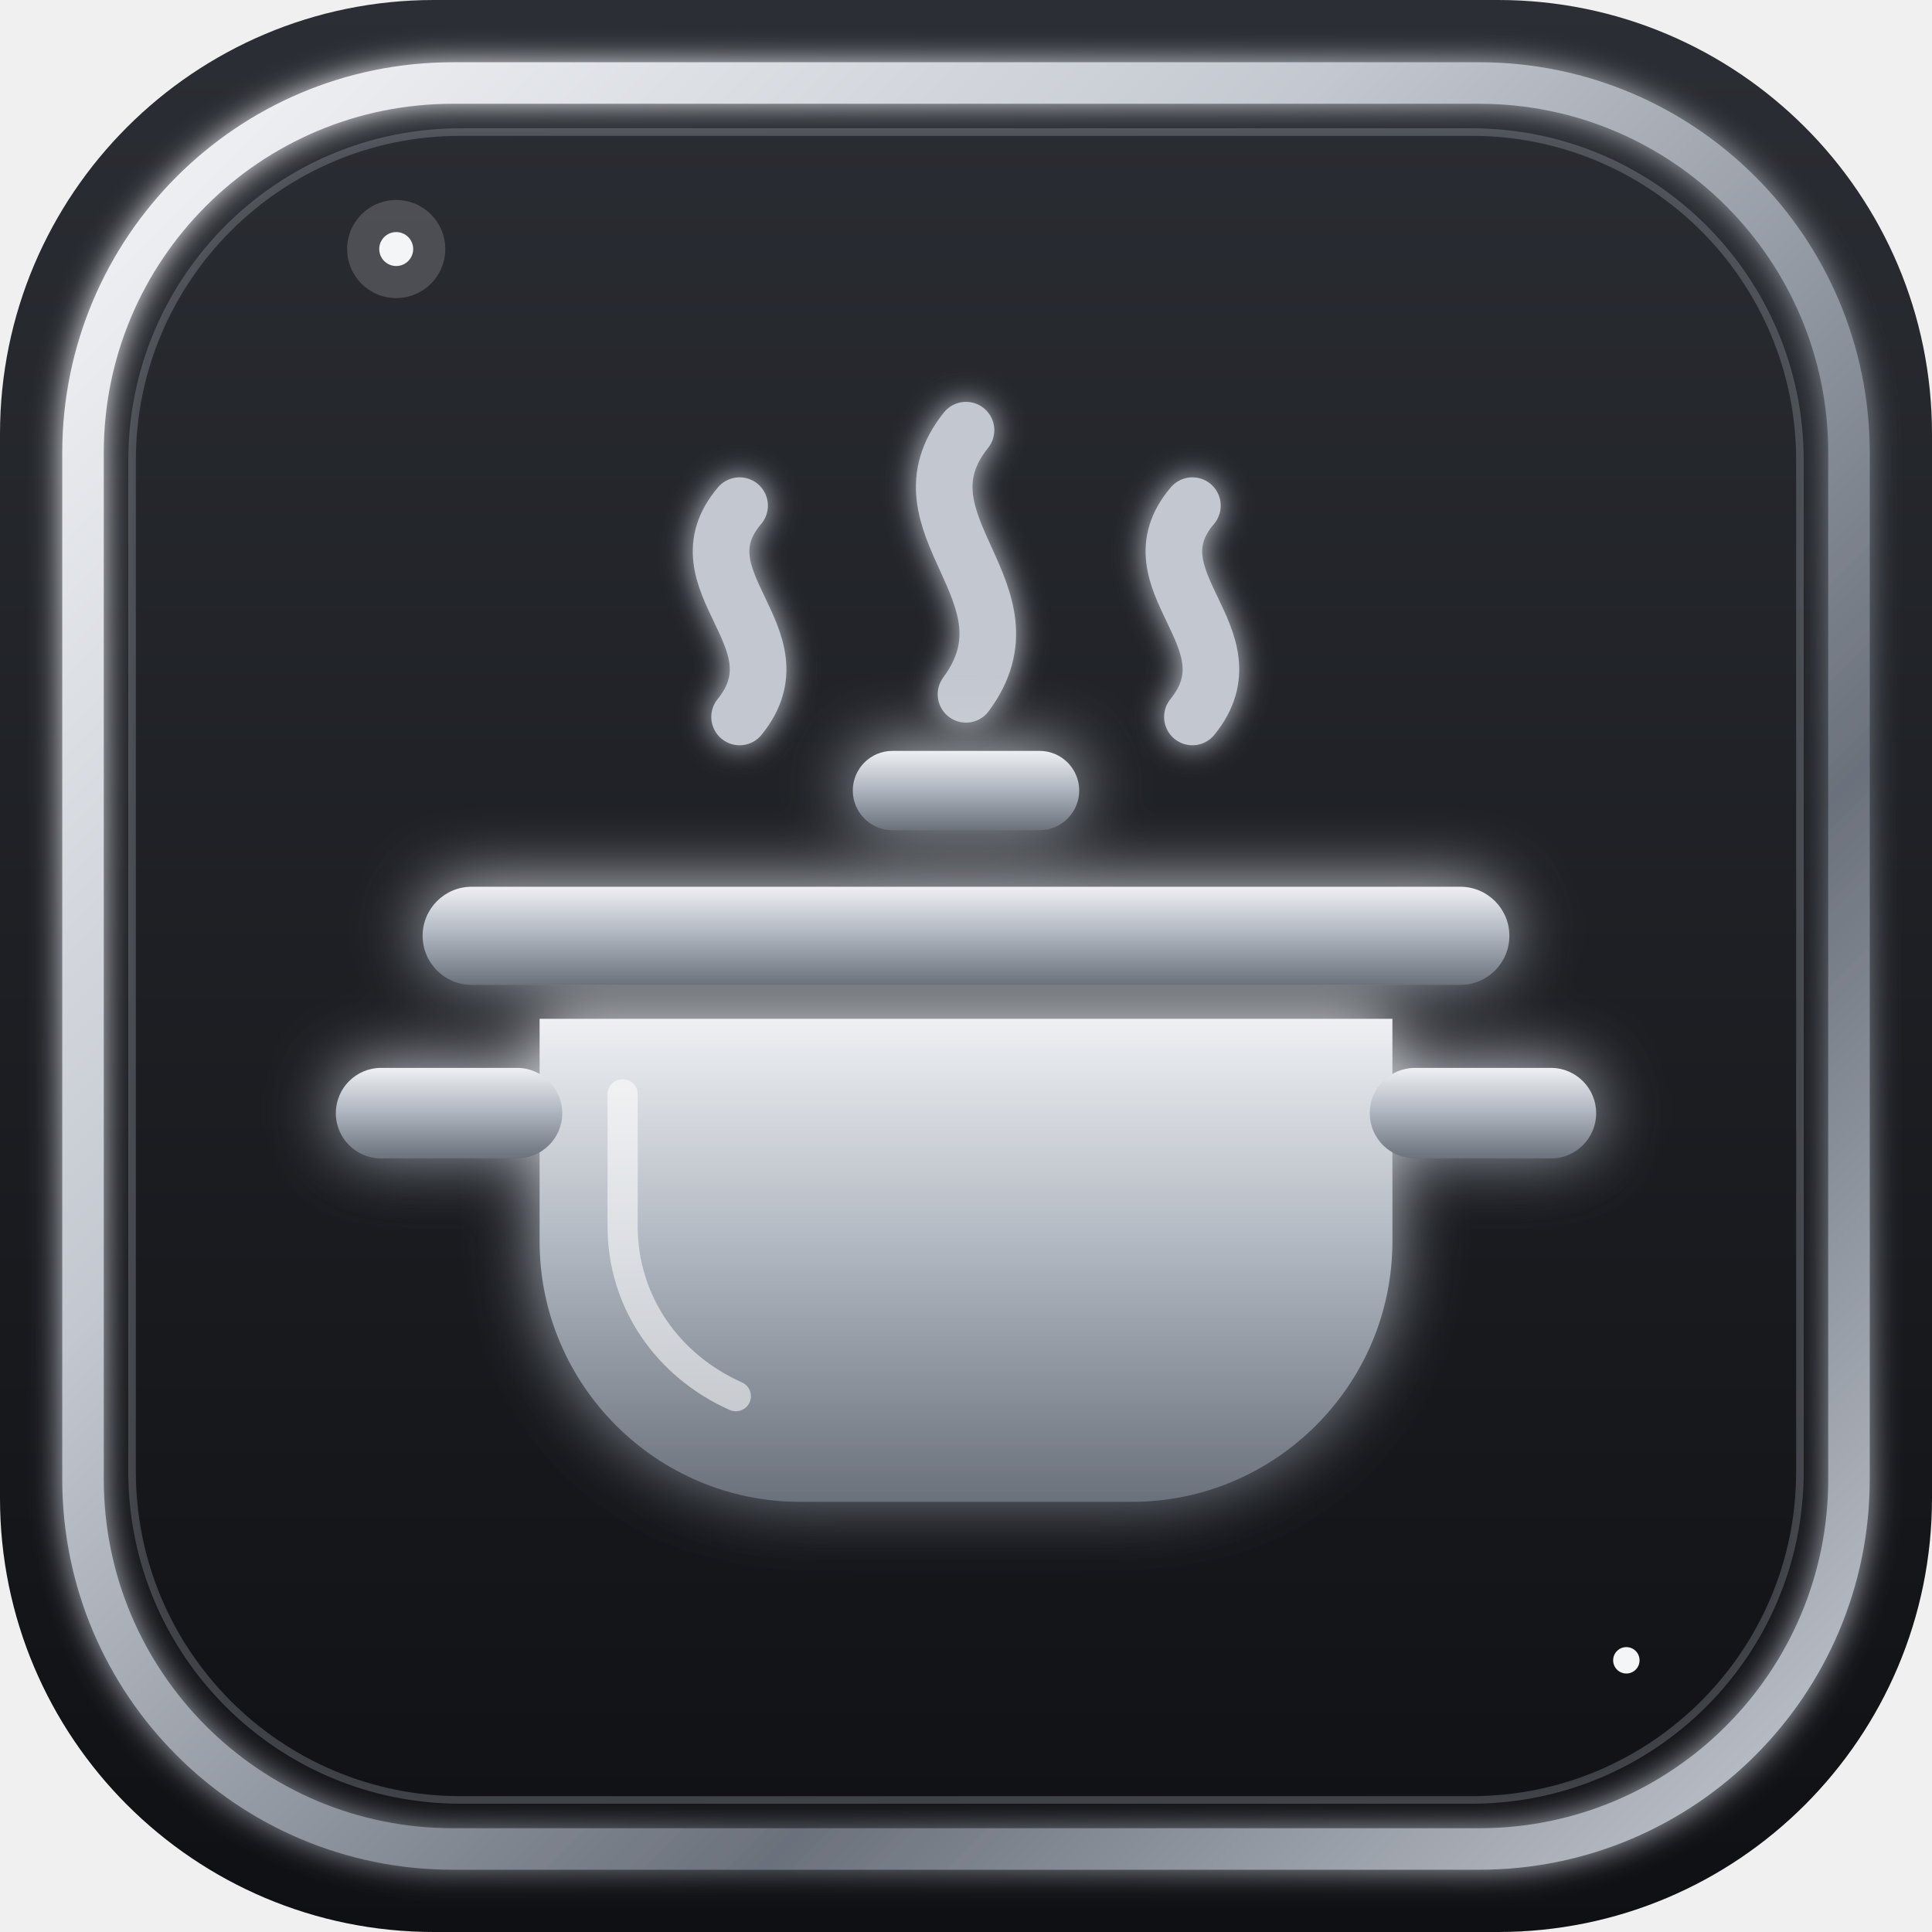
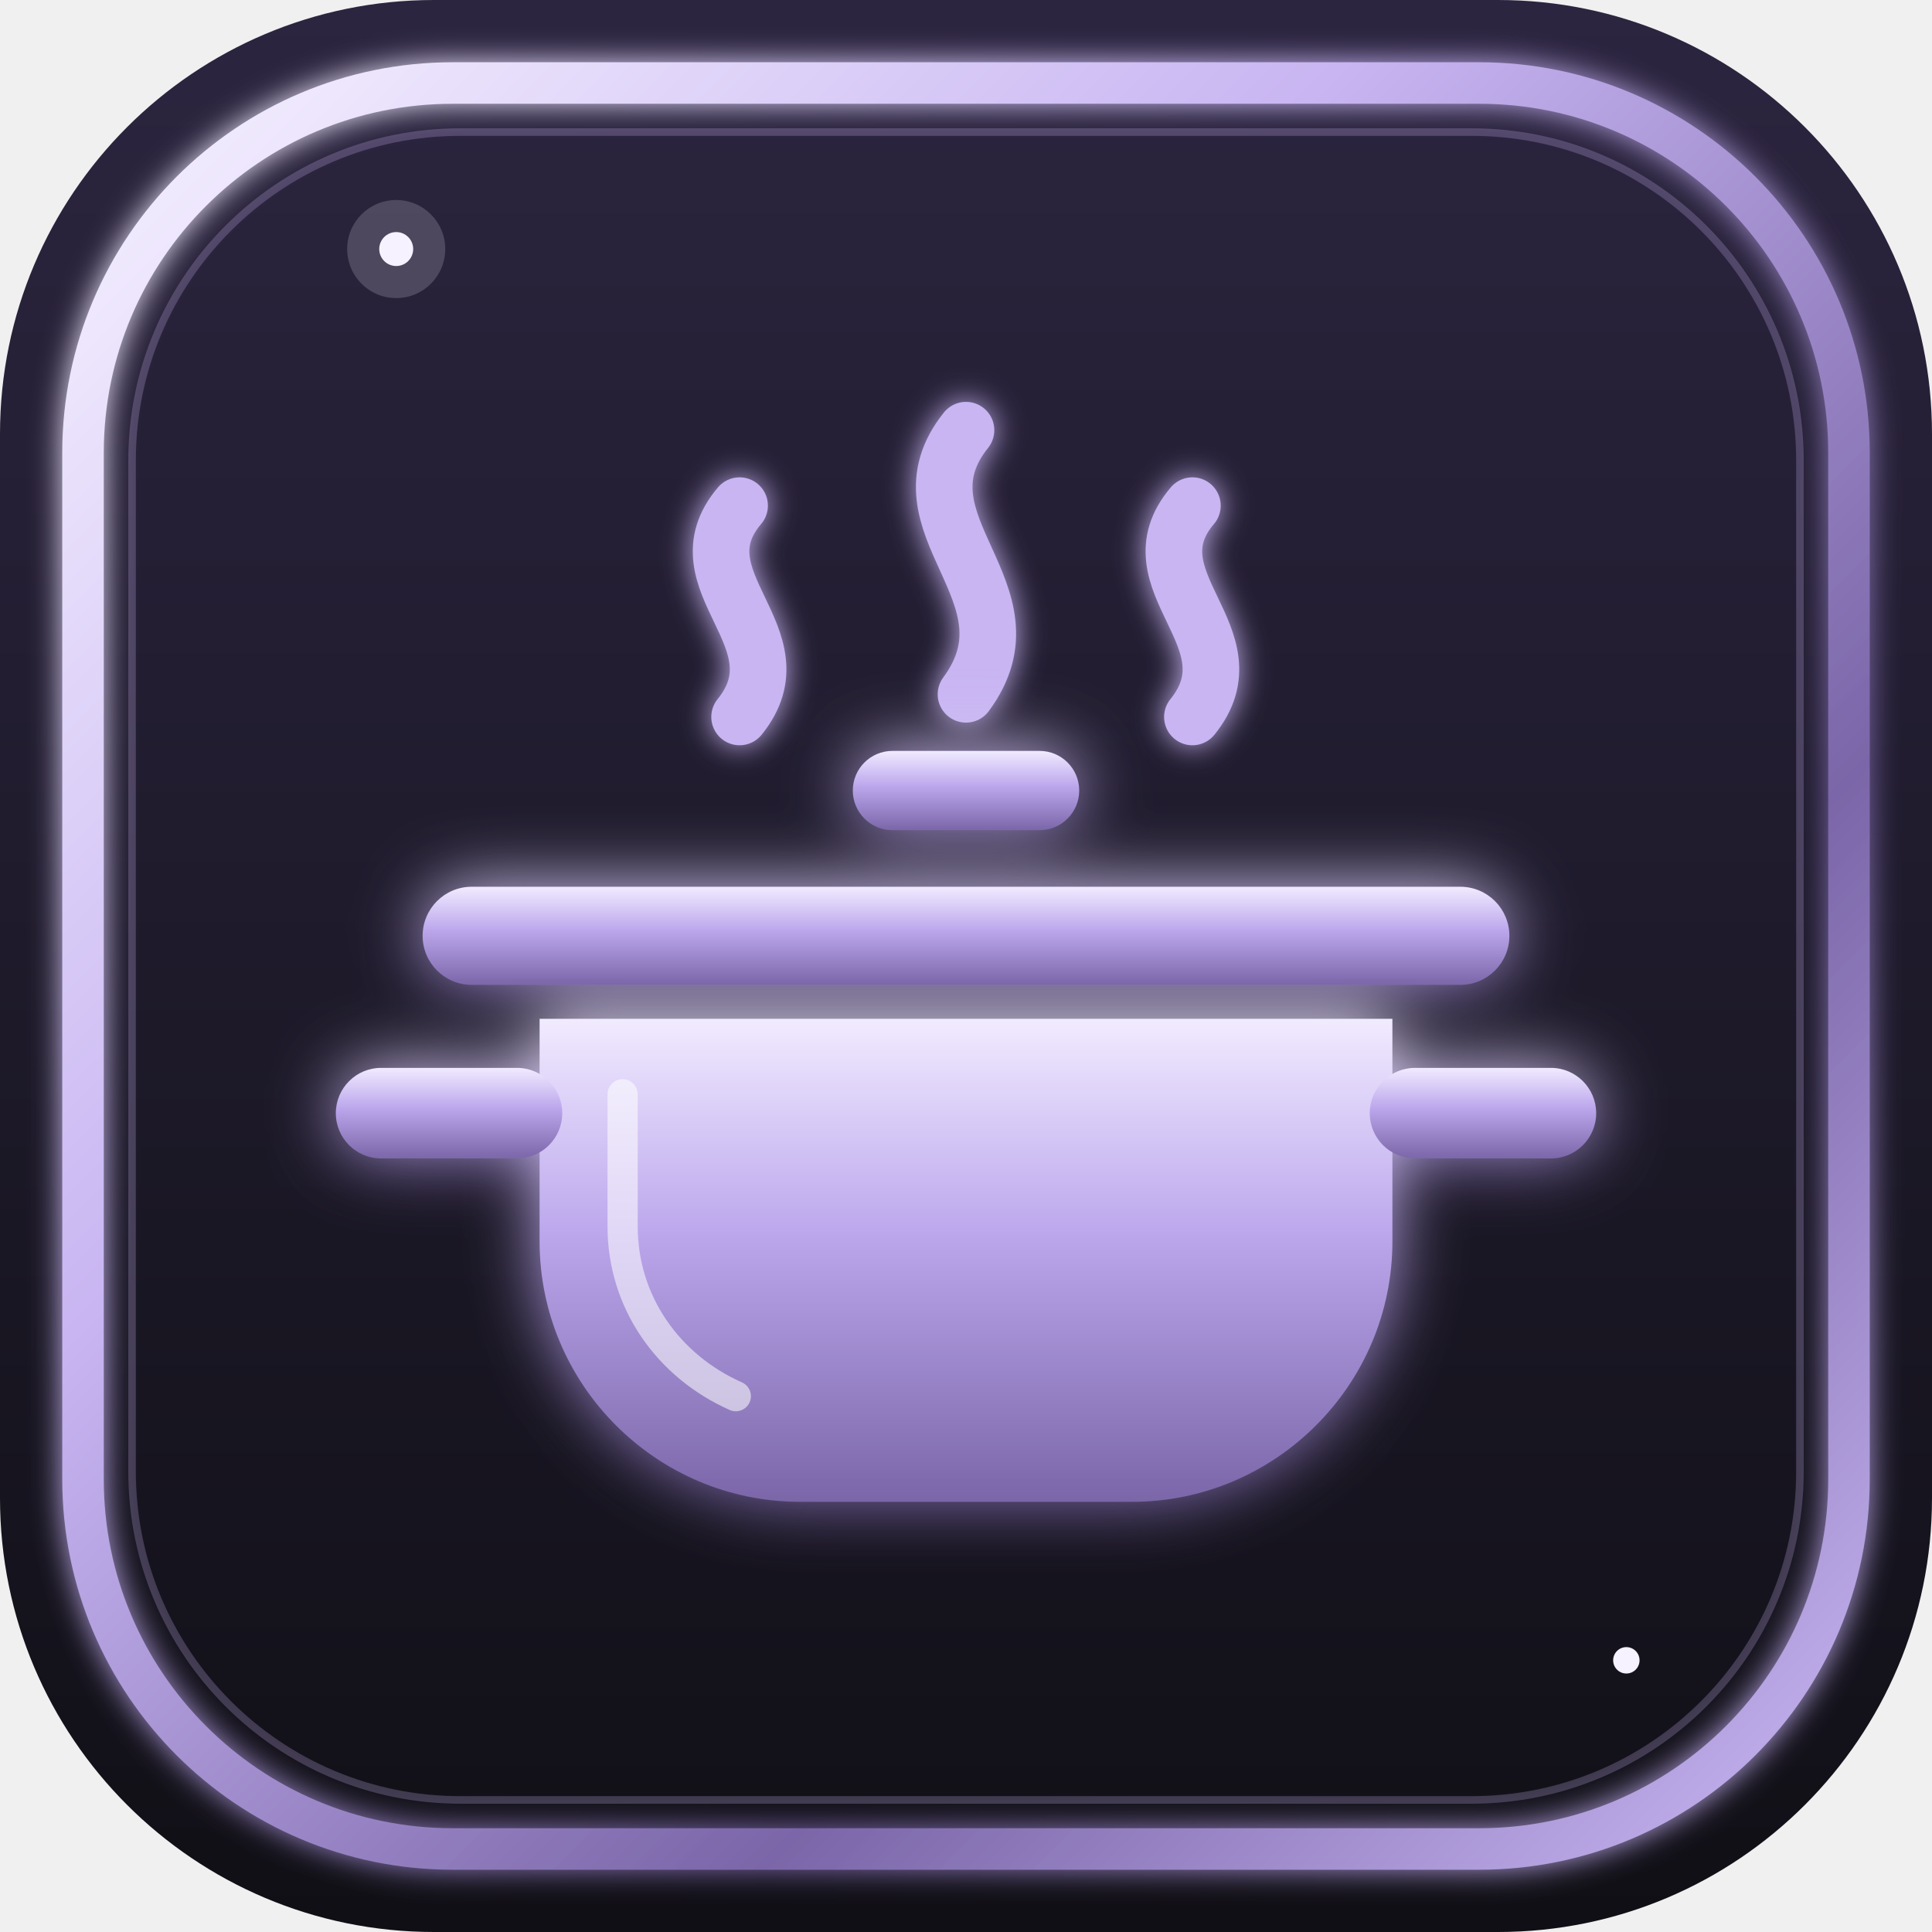
<svg xmlns="http://www.w3.org/2000/svg" viewBox="0 0 1024 1024">
  <defs>
    <linearGradient id="fond" x1="0" y1="0" x2="0" y2="1">
-       <stop offset="0" stop-color="#2b2e34" />
-       <stop offset="1" stop-color="#0f1013" />
+       <stop offset="0" stop-color="#2c2540" />
+       <stop offset="1" stop-color="#100f15" />
    </linearGradient>
    <linearGradient id="chrome" x1="0" y1="0" x2="1" y2="1">
-       <stop offset="0" stop-color="#f4f5f7" />
-       <stop offset="0.35" stop-color="#c3c8d0" />
-       <stop offset="0.7" stop-color="#6b717b" />
-       <stop offset="1" stop-color="#c3c8d0" />
+       <stop offset="0" stop-color="#f6f2ff" />
+       <stop offset="0.35" stop-color="#c8b5f2" />
+       <stop offset="0.7" stop-color="#7a66a8" />
+       <stop offset="1" stop-color="#c8b5f2" />
    </linearGradient>
-     <linearGradient id="argent" x1="0" y1="0" x2="0" y2="1">
-       <stop offset="0" stop-color="#eef0f3" />
-       <stop offset="0.45" stop-color="#b4bac3" />
-       <stop offset="1" stop-color="#6b717b" />
+     <linearGradient id="lilas" x1="0" y1="0" x2="0" y2="1">
+       <stop offset="0" stop-color="#f1ebff" />
+       <stop offset="0.45" stop-color="#bba6ec" />
+       <stop offset="1" stop-color="#7a66a8" />
    </linearGradient>
    <filter id="halo" x="-30%" y="-30%" width="160%" height="160%">
      <feGaussianBlur stdDeviation="18" result="flou" />
      <feMerge>
        <feMergeNode in="flou" />
        <feMergeNode in="SourceGraphic" />
      </feMerge>
    </filter>
    <filter id="halo-fin" x="-30%" y="-30%" width="160%" height="160%">
      <feGaussianBlur stdDeviation="8" result="flou" />
      <feMerge>
        <feMergeNode in="flou" />
        <feMergeNode in="SourceGraphic" />
      </feMerge>
    </filter>
  </defs>
  <rect width="1024" height="1024" rx="230" fill="url(#fond)" />
  <rect x="44" y="44" width="936" height="936" rx="196" fill="none" stroke="url(#chrome)" stroke-width="22" filter="url(#halo-fin)" />
-   <rect x="70" y="70" width="884" height="884" rx="174" fill="none" stroke="#c3c8d0" stroke-opacity="0.25" stroke-width="4" />
-   <g fill="none" stroke="#c3c8d0" stroke-width="30" stroke-linecap="round" filter="url(#halo-fin)">
+   <rect x="70" y="70" width="884" height="884" rx="174" fill="none" stroke="#c8b5f2" stroke-opacity="0.25" stroke-width="4" />
+   <g fill="none" stroke="#c8b5f2" stroke-width="30" stroke-linecap="round" filter="url(#halo-fin)">
    <path d="M392 268c-34 40 34 70 0 112" />
    <path d="M512 228c-40 50 40 86 0 140" />
    <path d="M632 268c-34 40 34 70 0 112" />
  </g>
  <g filter="url(#halo)">
-     <rect x="452" y="398" width="120" height="42" rx="21" fill="url(#argent)" />
-     <path d="M250 470h524a26 26 0 0 1 26 26v0a26 26 0 0 1-26 26H250a26 26 0 0 1-26-26v0a26 26 0 0 1 26-26z" fill="url(#argent)" />
-     <path d="M286 540h452v118c0 76-62 138-138 138H424c-76 0-138-62-138-138z" fill="url(#argent)" />
-     <rect x="178" y="566" width="120" height="48" rx="24" fill="url(#argent)" />
-     <rect x="726" y="566" width="120" height="48" rx="24" fill="url(#argent)" />
+     <rect x="452" y="398" width="120" height="42" rx="21" fill="url(#lilas)" />
+     <path d="M250 470h524a26 26 0 0 1 26 26v0a26 26 0 0 1-26 26H250a26 26 0 0 1-26-26v0a26 26 0 0 1 26-26z" fill="url(#lilas)" />
+     <path d="M286 540h452v118c0 76-62 138-138 138H424c-76 0-138-62-138-138z" fill="url(#lilas)" />
+     <rect x="178" y="566" width="120" height="48" rx="24" fill="url(#lilas)" />
+     <rect x="726" y="566" width="120" height="48" rx="24" fill="url(#lilas)" />
  </g>
  <path d="M330 580v70c0 40 24 74 60 90" fill="none" stroke="#ffffff" stroke-opacity="0.55" stroke-width="16" stroke-linecap="round" />
-   <circle cx="210" cy="132" r="9" fill="#f4f5f7" />
-   <circle cx="210" cy="132" r="26" fill="#f4f5f7" opacity="0.18" />
-   <circle cx="862" cy="880" r="7" fill="#f4f5f7" />
+   <circle cx="210" cy="132" r="9" fill="#f6f2ff" />
+   <circle cx="210" cy="132" r="26" fill="#f6f2ff" opacity="0.18" />
+   <circle cx="862" cy="880" r="7" fill="#f6f2ff" />
</svg>
